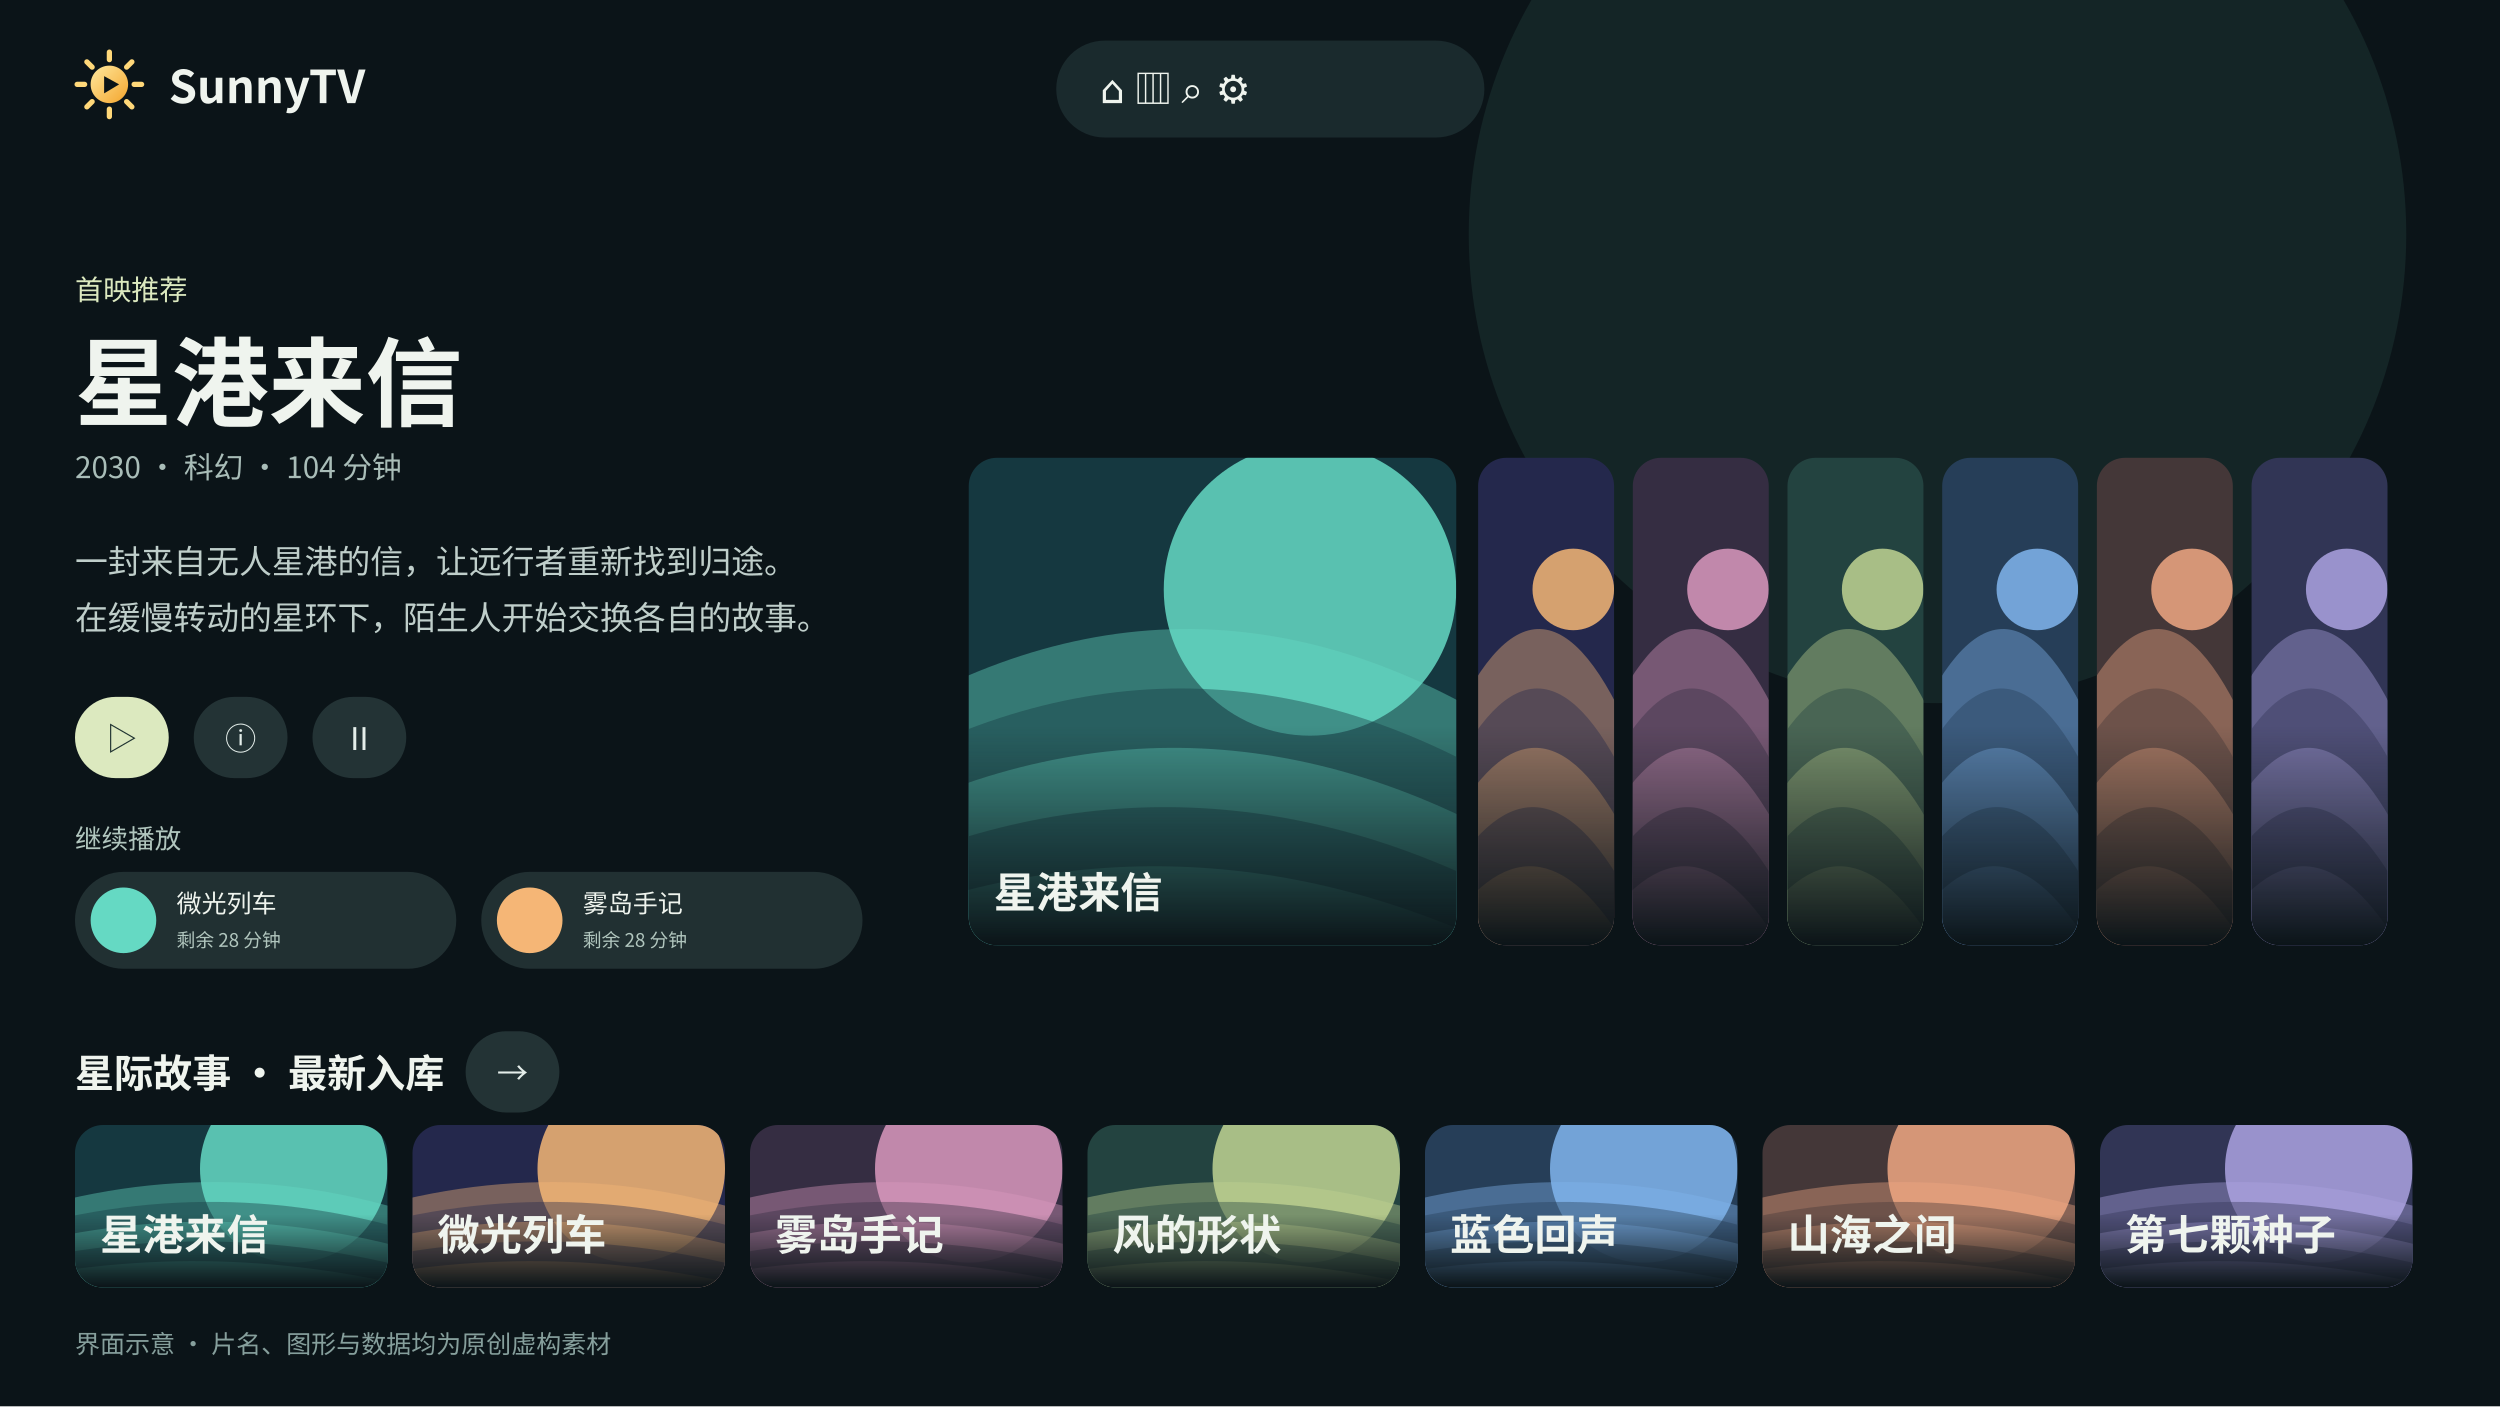
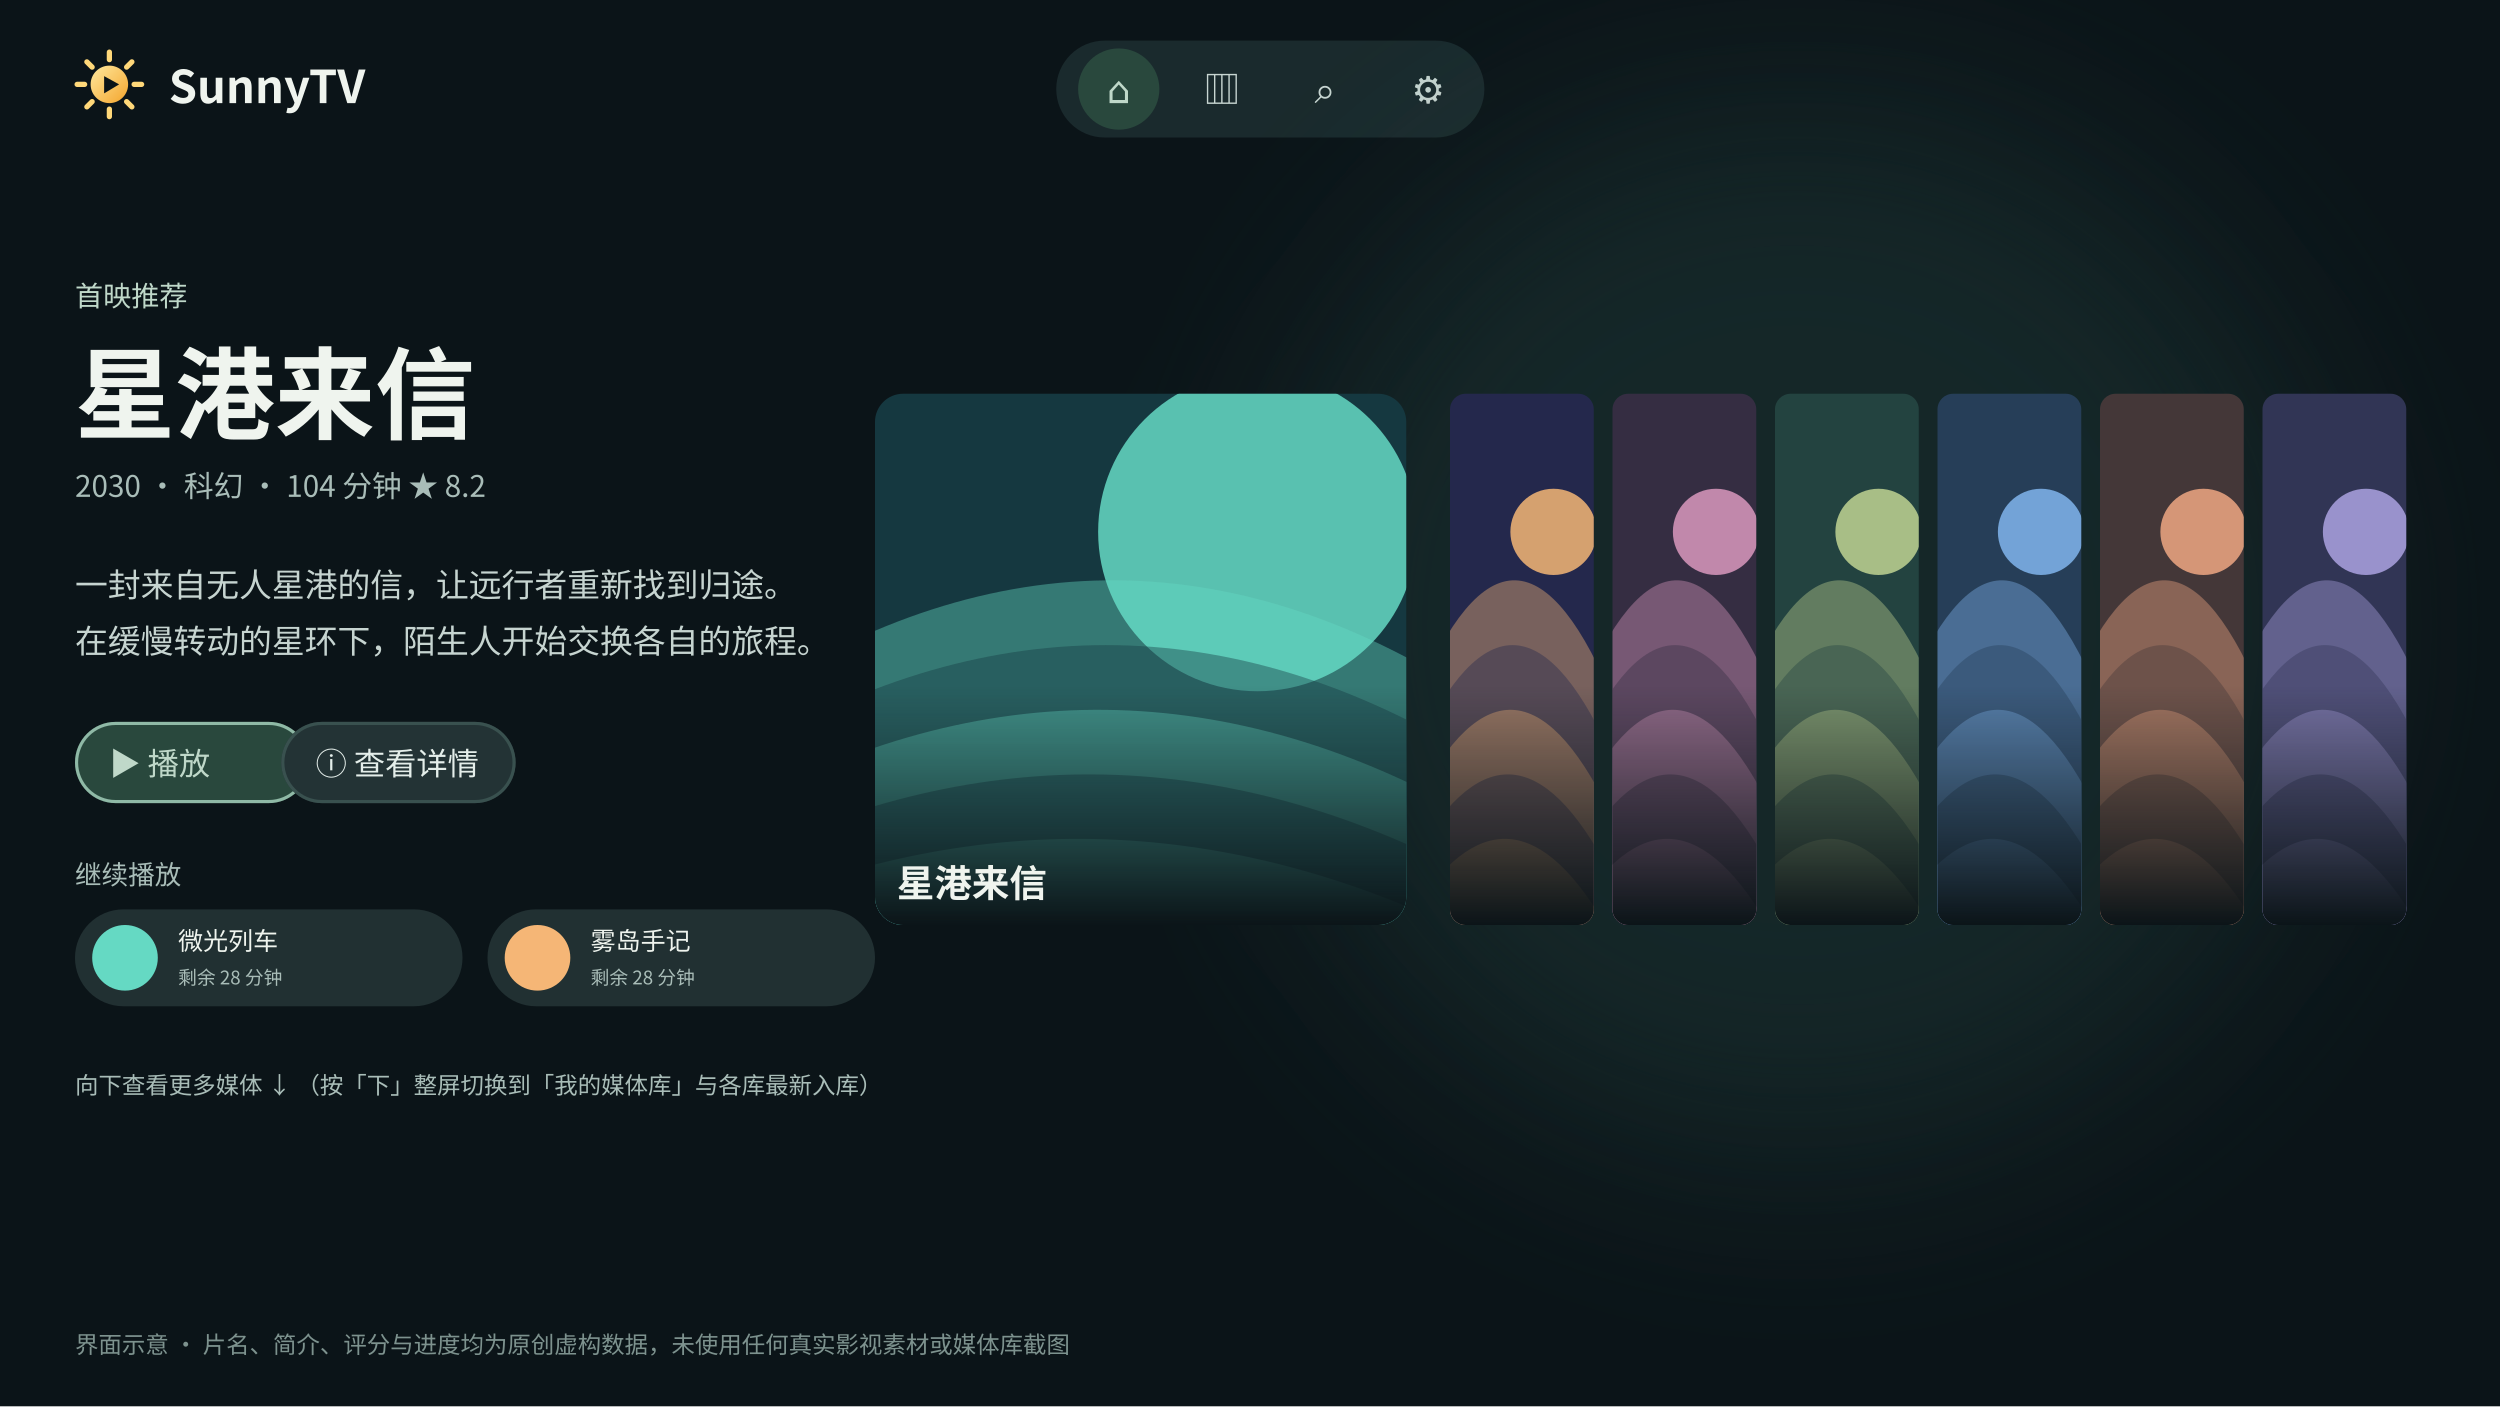
<svg xmlns="http://www.w3.org/2000/svg" width="1600" height="900" viewBox="0 0 1600 900" role="img" aria-label="SunnyTV 首页界面示意">
  <defs>
    <linearGradient id="gold" x2="1" y2="1">
      <stop stop-color="#ffe99e" />
      <stop offset="1" stop-color="#f4a52d" />
    </linearGradient>
    <linearGradient id="fade" x2="0" y2="1">
      <stop stop-color="#0b1418" stop-opacity="0" />
      <stop offset="1" stop-color="#0b1418" />
    </linearGradient>
+     <linearGradient id="screen" x2="0" y2="1">
+       <stop stop-color="#132126" />
+       <stop offset="1" stop-color="#0d181c" />
+     </linearGradient>
+     <filter id="lift" x="-24%" y="-24%" width="148%" height="148%">
+       <feDropShadow dx="0" dy="14" stdDeviation="16" flood-color="#04090b" flood-opacity=".55" />
+     </filter>
+     <filter id="glow" x="-30%" y="-30%" width="160%" height="160%">
+       <feGaussianBlur stdDeviation="70" />
+     </filter>
  </defs>
-   <g font-family="Microsoft YaHei, Noto Sans CJK SC, sans-serif">
+   <g font-family="Microsoft YaHei, Noto Sans CJK SC, Source Han Sans SC, sans-serif">
    <rect x="0" y="0" width="1600" height="900" rx="0" fill="#0b1418" />
    <g transform="translate(46 30) scale(0.48)">
      <g stroke="#ffd879" stroke-width="7" stroke-linecap="round">
        <path d="M50 7V17 M50 83V93 M7 50H17 M83 50H93 M20 20L27 27 M73 73L80 80 M20 80L27 73 M73 27L80 20" />
      </g>
      <path fill="url(#gold)" fill-rule="evenodd" d="M50 25 A25 25 0 1 1 50 75 A25 25 0 1 1 50 25Z M43 39V62L63 50Z" />
    </g>
    <text x="108" y="66" fill="#eff4ee" font-size="29" font-weight="700">SunnyTV</text>
    <rect x="676" y="26" width="274" height="62" rx="31" fill="#1a2a2d" />
-     <text x="704" y="66" fill="#eff4ee" font-size="25" font-weight="400">⌂    ▥    ⌕    ⚙</text>
-     <circle cx="1240" cy="150" r="300" fill="#244540" opacity=".35" />
-     <text x="48" y="192" fill="#dce9bf" font-size="18" font-weight="400">首映推荐</text>
-     <text x="48" y="268" fill="#eff4ee" font-size="62" font-weight="700">星港来信</text>
-     <text x="48" y="306" fill="#a9bdb8" font-size="19" font-weight="400">2030 · 科幻 · 104 分钟</text>
-     <text x="48" y="367" fill="#bfceca" font-size="21" font-weight="400">一封来自无人星港的信，让远行者重新找到归途。</text>
-     <text x="48" y="403" fill="#bfceca" font-size="21" font-weight="400">在缓慢转动的星环下，陌生人开始交换各自的故事。</text>
-     <rect x="48" y="446" width="60" height="52" rx="26" fill="#dce9bf" />
-     <text x="68" y="480" fill="#203331" font-size="20" font-weight="400">▷</text>
-     <rect x="124" y="446" width="60" height="52" rx="26" fill="#233335" />
-     <text x="144" y="480" fill="#e4eeea" font-size="20" font-weight="400">ⓘ</text>
-     <rect x="200" y="446" width="60" height="52" rx="26" fill="#233335" />
-     <text x="220" y="480" fill="#e4eeea" font-size="20" font-weight="400">Ⅱ</text>
-     <text x="48" y="543" fill="#b1c6be" font-size="17" font-weight="400">继续播放</text>
-     <rect x="48" y="558" width="244" height="62" rx="31" fill="#213032" />
-     <circle cx="79" cy="589" r="21" fill="#65d9c3" />
-     <text x="113" y="584" fill="#eff4ee" font-size="16" font-weight="400">微光列车</text>
-     <text x="113" y="606" fill="#b1c6be" font-size="12" font-weight="400">剩余 28 分钟</text>
-     <rect x="308" y="558" width="244" height="62" rx="31" fill="#213032" />
-     <circle cx="339" cy="589" r="21" fill="#f5b676" />
-     <text x="373" y="584" fill="#eff4ee" font-size="16" font-weight="400">雾岛手记</text>
-     <text x="373" y="606" fill="#b1c6be" font-size="12" font-weight="400">剩余 28 分钟</text>
+     <circle cx="716" cy="57" r="26" fill="#29483d" />
+     <text x="716" y="66" fill="#bfd8c9" font-size="24" font-weight="400" text-anchor="middle">⌂</text>
+     <text x="782" y="66" fill="#c8d6d2" font-size="24" font-weight="400" text-anchor="middle">▥</text>
+     <text x="848" y="66" fill="#c8d6d2" font-size="24" font-weight="400" text-anchor="middle">⌕</text>
+     <text x="914" y="66" fill="#c8d6d2" font-size="24" font-weight="400" text-anchor="middle">⚙</text>
+     <circle cx="1150" cy="400" r="340" fill="#274a44" opacity=".36" filter="url(#glow)" />
+     <text x="48" y="196" fill="#bfd8c9" font-size="18" font-weight="400">首映推荐</text>
+     <text x="48" y="276" fill="#eff4ee" font-size="64" font-weight="700">星港来信</text>
+     <text x="48" y="318" fill="#a9bdb8" font-size="19" font-weight="400">2030 · 科幻 · 104 分钟    ★ 8.2</text>
+     <text x="48" y="382" fill="#c6d4d0" font-size="21" font-weight="400">一封来自无人星港的信，让远行者重新找到归途。</text>
+     <text x="48" y="418" fill="#c6d4d0" font-size="21" font-weight="400">在缓慢转动的星环下，陌生人开始交换各自的旅程。</text>
+     <rect x="48" y="462" width="150" height="52" rx="26" fill="#29483d" />
+     <rect x="49" y="463" width="148" height="50" rx="25" fill="none" stroke="#8fb9a6" stroke-width="2" />
+     <text x="70" y="496" fill="#bfd8c9" font-size="20" font-weight="400">▶  播放</text>
+     <rect x="180" y="462" width="150" height="52" rx="26" fill="#233335" />
+     <rect x="181" y="463" width="148" height="50" rx="25" fill="none" stroke="#39514f" stroke-width="2" />
+     <text x="202" y="496" fill="#e4eeea" font-size="20" font-weight="400">ⓘ  查看详情</text>
+     <text x="48" y="566" fill="#a9bdb8" font-size="17" font-weight="400">继续播放</text>
+     <rect x="48" y="582" width="248" height="62" rx="31" fill="#213032" />
+     <circle cx="80" cy="613" r="21" fill="#65d9c3" />
+     <text x="114" y="608" fill="#eff4ee" font-size="16" font-weight="400">微光列车</text>
+     <text x="114" y="630" fill="#a9bdb8" font-size="12" font-weight="400">剩余 28 分钟</text>
+     <rect x="312" y="582" width="248" height="62" rx="31" fill="#213032" />
+     <circle cx="344" cy="613" r="21" fill="#f5b676" />
+     <text x="378" y="608" fill="#eff4ee" font-size="16" font-weight="400">雾岛手记</text>
+     <text x="378" y="630" fill="#a9bdb8" font-size="12" font-weight="400">剩余 28 分钟</text>
+     <text x="48" y="700" fill="#a9bdb8" font-size="15" font-weight="400">向下查看更多媒体  ↓        （按「下」整屏切换到「我的媒体库」与各库最新入库）</text>
    <defs>
-       <clipPath id="p620_293">
-         <rect x="620" y="293" width="312" height="312" rx="18" fill="white" />
+       <clipPath id="p560_252_0">
+         <rect x="560" y="252" width="340" height="340" rx="18" fill="white" />
      </clipPath>
    </defs>
-     <g clip-path="url(#p620_293)">
-       <rect x="620" y="293" width="312" height="312" rx="0" fill="#153840" />
-       <circle cx="838.4" cy="377.24" r="93.6" fill="#65d9c3" opacity=".85" />
-       <path d="M557.6 464.6 Q776.0 330.44 994.4 486.44 L994.4 605 H557.6Z" fill="#65d9c3" opacity=".4" />
-       <path d="M557.6 495.8 Q776.0 374.12 994.4 520.76 L994.4 605 H557.6Z" fill="#153840" opacity=".4" />
-       <path d="M557.6 527.0 Q776.0 417.8 994.4 555.08 L994.4 605 H557.6Z" fill="#65d9c3" opacity=".4" />
-       <path d="M557.6 558.2 Q776.0 461.48 994.4 589.4 L994.4 605 H557.6Z" fill="#153840" opacity=".4" />
-       <path d="M557.6 589.4 Q776.0 505.16 994.4 623.72 L994.4 605 H557.6Z" fill="#65d9c3" opacity=".4" />
-       <rect x="620" y="464.6" width="312" height="140.4" rx="0" fill="url(#fade)" />
-       <text x="636" y="581" fill="#eff4ee" font-size="27" font-weight="600">星港来信</text>
+     <g clip-path="url(#p560_252_0)">
+       <rect x="560" y="252" width="340" height="340" rx="0" fill="#153840" />
+       <circle cx="804.8" cy="340.4" r="102.0" fill="#65d9c3" opacity=".85" />
+       <path d="M492.0 439.0 Q730.0 292.8 968.0 462.8 L968.0 592 H492.0Z" fill="#65d9c3" opacity=".4" />
+       <path d="M492.0 473.0 Q730.0 340.4 968.0 500.2 L968.0 592 H492.0Z" fill="#153840" opacity=".4" />
+       <path d="M492.0 507.0 Q730.0 388.0 968.0 537.6 L968.0 592 H492.0Z" fill="#65d9c3" opacity=".4" />
+       <path d="M492.0 541.0 Q730.0 435.6 968.0 575.0 L968.0 592 H492.0Z" fill="#153840" opacity=".4" />
+       <path d="M492.0 575.0 Q730.0 483.2 968.0 612.4 L968.0 592 H492.0Z" fill="#65d9c3" opacity=".4" />
+       <rect x="560" y="439.0" width="340" height="153.0" rx="0" fill="url(#fade)" />
+       <text x="574" y="574" fill="#eff4ee" font-size="24" font-weight="600">星港来信</text>
    </g>
    <defs>
-       <clipPath id="p946_293">
-         <rect x="946" y="293" width="87" height="312" rx="18" fill="white" />
+       <clipPath id="p928_252_1">
+         <rect x="928" y="252" width="92" height="340" rx="10" fill="white" />
      </clipPath>
    </defs>
-     <g clip-path="url(#p946_293)">
-       <rect x="946" y="293" width="87" height="312" rx="0" fill="#24284c" />
-       <circle cx="1006.9" cy="377.24" r="26.1" fill="#f5b676" opacity=".85" />
-       <path d="M928.6 464.6 Q989.5 330.44 1050.4 486.44 L1050.4 605 H928.6Z" fill="#f5b676" opacity=".4" />
-       <path d="M928.6 495.8 Q989.5 374.12 1050.4 520.76 L1050.4 605 H928.6Z" fill="#24284c" opacity=".4" />
-       <path d="M928.6 527.0 Q989.5 417.8 1050.4 555.08 L1050.4 605 H928.6Z" fill="#f5b676" opacity=".4" />
-       <path d="M928.6 558.2 Q989.5 461.48 1050.4 589.4 L1050.4 605 H928.6Z" fill="#24284c" opacity=".4" />
-       <path d="M928.6 589.4 Q989.5 505.16 1050.4 623.72 L1050.4 605 H928.6Z" fill="#f5b676" opacity=".4" />
-       <rect x="946" y="464.6" width="87" height="140.4" rx="0" fill="url(#fade)" />
+     <g clip-path="url(#p928_252_1)">
+       <rect x="928" y="252" width="92" height="340" rx="0" fill="#24284c" />
+       <circle cx="994.24" cy="340.4" r="27.6" fill="#f5b676" opacity=".85" />
+       <path d="M909.6 439.0 Q974.0 292.8 1038.4 462.8 L1038.4 592 H909.6Z" fill="#f5b676" opacity=".4" />
+       <path d="M909.6 473.0 Q974.0 340.4 1038.4 500.2 L1038.4 592 H909.6Z" fill="#24284c" opacity=".4" />
+       <path d="M909.6 507.0 Q974.0 388.0 1038.4 537.6 L1038.4 592 H909.6Z" fill="#f5b676" opacity=".4" />
+       <path d="M909.6 541.0 Q974.0 435.6 1038.4 575.0 L1038.4 592 H909.6Z" fill="#24284c" opacity=".4" />
+       <path d="M909.6 575.0 Q974.0 483.2 1038.4 612.4 L1038.4 592 H909.6Z" fill="#f5b676" opacity=".4" />
+       <rect x="928" y="439.0" width="92" height="153.0" rx="0" fill="url(#fade)" />
    </g>
    <defs>
-       <clipPath id="p1045_293">
-         <rect x="1045" y="293" width="87" height="312" rx="18" fill="white" />
+       <clipPath id="p1032_252_2">
+         <rect x="1032" y="252" width="92" height="340" rx="10" fill="white" />
      </clipPath>
    </defs>
-     <g clip-path="url(#p1045_293)">
-       <rect x="1045" y="293" width="87" height="312" rx="0" fill="#352d42" />
-       <circle cx="1105.9" cy="377.24" r="26.1" fill="#d998bd" opacity=".85" />
-       <path d="M1027.6 464.6 Q1088.5 330.44 1149.4 486.44 L1149.4 605 H1027.6Z" fill="#d998bd" opacity=".4" />
-       <path d="M1027.6 495.8 Q1088.5 374.12 1149.4 520.76 L1149.4 605 H1027.6Z" fill="#352d42" opacity=".4" />
-       <path d="M1027.6 527.0 Q1088.5 417.8 1149.4 555.08 L1149.4 605 H1027.6Z" fill="#d998bd" opacity=".4" />
-       <path d="M1027.6 558.2 Q1088.5 461.48 1149.4 589.4 L1149.4 605 H1027.6Z" fill="#352d42" opacity=".4" />
-       <path d="M1027.6 589.4 Q1088.5 505.16 1149.4 623.72 L1149.4 605 H1027.6Z" fill="#d998bd" opacity=".4" />
-       <rect x="1045" y="464.6" width="87" height="140.4" rx="0" fill="url(#fade)" />
+     <g clip-path="url(#p1032_252_2)">
+       <rect x="1032" y="252" width="92" height="340" rx="0" fill="#352d42" />
+       <circle cx="1098.24" cy="340.4" r="27.6" fill="#d998bd" opacity=".85" />
+       <path d="M1013.6 439.0 Q1078.0 292.8 1142.4 462.8 L1142.4 592 H1013.6Z" fill="#d998bd" opacity=".4" />
+       <path d="M1013.6 473.0 Q1078.0 340.4 1142.4 500.2 L1142.4 592 H1013.6Z" fill="#352d42" opacity=".4" />
+       <path d="M1013.6 507.0 Q1078.0 388.0 1142.4 537.6 L1142.4 592 H1013.6Z" fill="#d998bd" opacity=".4" />
+       <path d="M1013.6 541.0 Q1078.0 435.6 1142.4 575.0 L1142.4 592 H1013.6Z" fill="#352d42" opacity=".4" />
+       <path d="M1013.6 575.0 Q1078.0 483.2 1142.4 612.4 L1142.4 592 H1013.6Z" fill="#d998bd" opacity=".4" />
+       <rect x="1032" y="439.0" width="92" height="153.0" rx="0" fill="url(#fade)" />
    </g>
    <defs>
-       <clipPath id="p1144_293">
-         <rect x="1144" y="293" width="87" height="312" rx="18" fill="white" />
+       <clipPath id="p1136_252_3">
+         <rect x="1136" y="252" width="92" height="340" rx="10" fill="white" />
      </clipPath>
    </defs>
-     <g clip-path="url(#p1144_293)">
-       <rect x="1144" y="293" width="87" height="312" rx="0" fill="#234340" />
-       <circle cx="1204.9" cy="377.24" r="26.1" fill="#c0d392" opacity=".85" />
-       <path d="M1126.6 464.6 Q1187.5 330.44 1248.4 486.44 L1248.4 605 H1126.6Z" fill="#c0d392" opacity=".4" />
-       <path d="M1126.6 495.8 Q1187.5 374.12 1248.4 520.76 L1248.4 605 H1126.6Z" fill="#234340" opacity=".4" />
-       <path d="M1126.6 527.0 Q1187.5 417.8 1248.4 555.08 L1248.4 605 H1126.6Z" fill="#c0d392" opacity=".4" />
-       <path d="M1126.6 558.2 Q1187.5 461.48 1248.4 589.4 L1248.4 605 H1126.6Z" fill="#234340" opacity=".4" />
-       <path d="M1126.6 589.4 Q1187.5 505.16 1248.4 623.72 L1248.4 605 H1126.6Z" fill="#c0d392" opacity=".4" />
-       <rect x="1144" y="464.6" width="87" height="140.4" rx="0" fill="url(#fade)" />
+     <g clip-path="url(#p1136_252_3)">
+       <rect x="1136" y="252" width="92" height="340" rx="0" fill="#234340" />
+       <circle cx="1202.24" cy="340.4" r="27.6" fill="#c0d392" opacity=".85" />
+       <path d="M1117.6 439.0 Q1182.0 292.8 1246.4 462.8 L1246.4 592 H1117.6Z" fill="#c0d392" opacity=".4" />
+       <path d="M1117.6 473.0 Q1182.0 340.4 1246.4 500.2 L1246.4 592 H1117.6Z" fill="#234340" opacity=".4" />
+       <path d="M1117.6 507.0 Q1182.0 388.0 1246.4 537.6 L1246.4 592 H1117.6Z" fill="#c0d392" opacity=".4" />
+       <path d="M1117.6 541.0 Q1182.0 435.6 1246.4 575.0 L1246.4 592 H1117.6Z" fill="#234340" opacity=".4" />
+       <path d="M1117.6 575.0 Q1182.0 483.2 1246.4 612.4 L1246.4 592 H1117.6Z" fill="#c0d392" opacity=".4" />
+       <rect x="1136" y="439.0" width="92" height="153.0" rx="0" fill="url(#fade)" />
    </g>
    <defs>
-       <clipPath id="p1243_293">
-         <rect x="1243" y="293" width="87" height="312" rx="18" fill="white" />
+       <clipPath id="p1240_252_4">
+         <rect x="1240" y="252" width="92" height="340" rx="10" fill="white" />
      </clipPath>
    </defs>
-     <g clip-path="url(#p1243_293)">
-       <rect x="1243" y="293" width="87" height="312" rx="0" fill="#263e58" />
-       <circle cx="1303.9" cy="377.24" r="26.1" fill="#80b5ed" opacity=".85" />
-       <path d="M1225.6 464.6 Q1286.5 330.44 1347.4 486.44 L1347.4 605 H1225.6Z" fill="#80b5ed" opacity=".4" />
-       <path d="M1225.6 495.8 Q1286.5 374.12 1347.4 520.76 L1347.4 605 H1225.6Z" fill="#263e58" opacity=".4" />
-       <path d="M1225.6 527.0 Q1286.5 417.8 1347.4 555.08 L1347.4 605 H1225.6Z" fill="#80b5ed" opacity=".4" />
-       <path d="M1225.6 558.2 Q1286.5 461.48 1347.4 589.4 L1347.4 605 H1225.6Z" fill="#263e58" opacity=".4" />
-       <path d="M1225.6 589.4 Q1286.5 505.16 1347.4 623.72 L1347.4 605 H1225.6Z" fill="#80b5ed" opacity=".4" />
-       <rect x="1243" y="464.6" width="87" height="140.4" rx="0" fill="url(#fade)" />
+     <g clip-path="url(#p1240_252_4)">
+       <rect x="1240" y="252" width="92" height="340" rx="0" fill="#263e58" />
+       <circle cx="1306.24" cy="340.4" r="27.6" fill="#80b5ed" opacity=".85" />
+       <path d="M1221.6 439.0 Q1286.0 292.8 1350.4 462.8 L1350.4 592 H1221.6Z" fill="#80b5ed" opacity=".4" />
+       <path d="M1221.6 473.0 Q1286.0 340.4 1350.4 500.2 L1350.4 592 H1221.6Z" fill="#263e58" opacity=".4" />
+       <path d="M1221.6 507.0 Q1286.0 388.0 1350.4 537.6 L1350.4 592 H1221.6Z" fill="#80b5ed" opacity=".4" />
+       <path d="M1221.6 541.0 Q1286.0 435.6 1350.4 575.0 L1350.4 592 H1221.6Z" fill="#263e58" opacity=".4" />
+       <path d="M1221.6 575.0 Q1286.0 483.2 1350.4 612.4 L1350.4 592 H1221.6Z" fill="#80b5ed" opacity=".4" />
+       <rect x="1240" y="439.0" width="92" height="153.0" rx="0" fill="url(#fade)" />
    </g>
    <defs>
-       <clipPath id="p1342_293">
-         <rect x="1342" y="293" width="87" height="312" rx="18" fill="white" />
+       <clipPath id="p1344_252_5">
+         <rect x="1344" y="252" width="92" height="340" rx="10" fill="white" />
      </clipPath>
    </defs>
-     <g clip-path="url(#p1342_293)">
-       <rect x="1342" y="293" width="87" height="312" rx="0" fill="#443738" />
-       <circle cx="1402.9" cy="377.24" r="26.1" fill="#efa783" opacity=".85" />
-       <path d="M1324.6 464.6 Q1385.5 330.44 1446.4 486.44 L1446.4 605 H1324.6Z" fill="#efa783" opacity=".4" />
-       <path d="M1324.6 495.8 Q1385.5 374.12 1446.4 520.76 L1446.4 605 H1324.6Z" fill="#443738" opacity=".4" />
-       <path d="M1324.6 527.0 Q1385.5 417.8 1446.4 555.08 L1446.4 605 H1324.6Z" fill="#efa783" opacity=".4" />
-       <path d="M1324.6 558.2 Q1385.5 461.48 1446.4 589.4 L1446.4 605 H1324.6Z" fill="#443738" opacity=".4" />
-       <path d="M1324.6 589.4 Q1385.5 505.16 1446.4 623.72 L1446.4 605 H1324.6Z" fill="#efa783" opacity=".4" />
-       <rect x="1342" y="464.6" width="87" height="140.4" rx="0" fill="url(#fade)" />
+     <g clip-path="url(#p1344_252_5)">
+       <rect x="1344" y="252" width="92" height="340" rx="0" fill="#443738" />
+       <circle cx="1410.24" cy="340.4" r="27.6" fill="#efa783" opacity=".85" />
+       <path d="M1325.6 439.0 Q1390.0 292.8 1454.4 462.8 L1454.4 592 H1325.6Z" fill="#efa783" opacity=".4" />
+       <path d="M1325.6 473.0 Q1390.0 340.4 1454.4 500.2 L1454.4 592 H1325.6Z" fill="#443738" opacity=".4" />
+       <path d="M1325.6 507.0 Q1390.0 388.0 1454.4 537.6 L1454.4 592 H1325.6Z" fill="#efa783" opacity=".4" />
+       <path d="M1325.6 541.0 Q1390.0 435.6 1454.4 575.0 L1454.4 592 H1325.6Z" fill="#443738" opacity=".4" />
+       <path d="M1325.6 575.0 Q1390.0 483.2 1454.4 612.4 L1454.4 592 H1325.6Z" fill="#efa783" opacity=".4" />
+       <rect x="1344" y="439.0" width="92" height="153.0" rx="0" fill="url(#fade)" />
    </g>
    <defs>
-       <clipPath id="p1441_293">
-         <rect x="1441" y="293" width="87" height="312" rx="18" fill="white" />
+       <clipPath id="p1448_252_6">
+         <rect x="1448" y="252" width="92" height="340" rx="10" fill="white" />
      </clipPath>
    </defs>
-     <g clip-path="url(#p1441_293)">
-       <rect x="1441" y="293" width="87" height="312" rx="0" fill="#313555" />
-       <circle cx="1501.9" cy="377.24" r="26.1" fill="#aca2e1" opacity=".85" />
-       <path d="M1423.6 464.6 Q1484.5 330.44 1545.4 486.44 L1545.4 605 H1423.6Z" fill="#aca2e1" opacity=".4" />
-       <path d="M1423.6 495.8 Q1484.5 374.12 1545.4 520.76 L1545.4 605 H1423.6Z" fill="#313555" opacity=".4" />
-       <path d="M1423.6 527.0 Q1484.5 417.8 1545.4 555.08 L1545.4 605 H1423.6Z" fill="#aca2e1" opacity=".4" />
-       <path d="M1423.6 558.2 Q1484.5 461.48 1545.4 589.4 L1545.4 605 H1423.6Z" fill="#313555" opacity=".4" />
-       <path d="M1423.6 589.4 Q1484.5 505.16 1545.4 623.72 L1545.4 605 H1423.6Z" fill="#aca2e1" opacity=".4" />
-       <rect x="1441" y="464.6" width="87" height="140.4" rx="0" fill="url(#fade)" />
+     <g clip-path="url(#p1448_252_6)">
+       <rect x="1448" y="252" width="92" height="340" rx="0" fill="#313555" />
+       <circle cx="1514.24" cy="340.4" r="27.6" fill="#aca2e1" opacity=".85" />
+       <path d="M1429.6 439.0 Q1494.0 292.8 1558.4 462.8 L1558.4 592 H1429.6Z" fill="#aca2e1" opacity=".4" />
+       <path d="M1429.6 473.0 Q1494.0 340.4 1558.4 500.2 L1558.4 592 H1429.6Z" fill="#313555" opacity=".4" />
+       <path d="M1429.6 507.0 Q1494.0 388.0 1558.4 537.6 L1558.4 592 H1429.6Z" fill="#aca2e1" opacity=".4" />
+       <path d="M1429.6 541.0 Q1494.0 435.6 1558.4 575.0 L1558.4 592 H1429.6Z" fill="#313555" opacity=".4" />
+       <path d="M1429.6 575.0 Q1494.0 483.2 1558.4 612.4 L1558.4 592 H1429.6Z" fill="#aca2e1" opacity=".4" />
+       <rect x="1448" y="439.0" width="92" height="153.0" rx="0" fill="url(#fade)" />
    </g>
-     <text x="48" y="696" fill="#eff4ee" font-size="25" font-weight="600">星际故事 · 最新入库</text>
-     <rect x="298" y="660" width="60" height="52" rx="26" fill="#233335" />
-     <text x="318" y="694" fill="#e4eeea" font-size="20" font-weight="400">→</text>
-     <defs>
-       <clipPath id="p48_720">
-         <rect x="48" y="720" width="200" height="104" rx="18" fill="white" />
-       </clipPath>
-     </defs>
-     <g clip-path="url(#p48_720)">
-       <rect x="48" y="720" width="200" height="104" rx="0" fill="#153840" />
-       <circle cx="188.0" cy="748.08" r="60.0" fill="#65d9c3" opacity=".85" />
-       <path d="M8.0 777.2 Q148.0 732.48 288.0 784.48 L288.0 824 H8.0Z" fill="#65d9c3" opacity=".4" />
-       <path d="M8.0 787.6 Q148.0 747.04 288.0 795.92 L288.0 824 H8.0Z" fill="#153840" opacity=".4" />
-       <path d="M8.0 798.0 Q148.0 761.6 288.0 807.36 L288.0 824 H8.0Z" fill="#65d9c3" opacity=".4" />
-       <path d="M8.0 808.4 Q148.0 776.16 288.0 818.8 L288.0 824 H8.0Z" fill="#153840" opacity=".4" />
-       <path d="M8.0 818.8 Q148.0 790.72 288.0 830.24 L288.0 824 H8.0Z" fill="#65d9c3" opacity=".4" />
-       <rect x="48" y="777.2" width="200" height="46.8" rx="0" fill="url(#fade)" />
-       <text x="64" y="800" fill="#eff4ee" font-size="27" font-weight="600">星港来信</text>
-     </g>
-     <defs>
-       <clipPath id="p264_720">
-         <rect x="264" y="720" width="200" height="104" rx="18" fill="white" />
-       </clipPath>
-     </defs>
-     <g clip-path="url(#p264_720)">
-       <rect x="264" y="720" width="200" height="104" rx="0" fill="#24284c" />
-       <circle cx="404.0" cy="748.08" r="60.0" fill="#f5b676" opacity=".85" />
-       <path d="M224.0 777.2 Q364.0 732.48 504.0 784.48 L504.0 824 H224.0Z" fill="#f5b676" opacity=".4" />
-       <path d="M224.0 787.6 Q364.0 747.04 504.0 795.92 L504.0 824 H224.0Z" fill="#24284c" opacity=".4" />
-       <path d="M224.0 798.0 Q364.0 761.6 504.0 807.36 L504.0 824 H224.0Z" fill="#f5b676" opacity=".4" />
-       <path d="M224.0 808.4 Q364.0 776.16 504.0 818.8 L504.0 824 H224.0Z" fill="#24284c" opacity=".4" />
-       <path d="M224.0 818.8 Q364.0 790.72 504.0 830.24 L504.0 824 H224.0Z" fill="#f5b676" opacity=".4" />
-       <rect x="264" y="777.2" width="200" height="46.8" rx="0" fill="url(#fade)" />
-       <text x="280" y="800" fill="#eff4ee" font-size="27" font-weight="600">微光列车</text>
-     </g>
-     <defs>
-       <clipPath id="p480_720">
-         <rect x="480" y="720" width="200" height="104" rx="18" fill="white" />
-       </clipPath>
-     </defs>
-     <g clip-path="url(#p480_720)">
-       <rect x="480" y="720" width="200" height="104" rx="0" fill="#352d42" />
-       <circle cx="620.0" cy="748.08" r="60.0" fill="#d998bd" opacity=".85" />
-       <path d="M440.0 777.2 Q580.0 732.48 720.0 784.48 L720.0 824 H440.0Z" fill="#d998bd" opacity=".4" />
-       <path d="M440.0 787.6 Q580.0 747.04 720.0 795.92 L720.0 824 H440.0Z" fill="#352d42" opacity=".4" />
-       <path d="M440.0 798.0 Q580.0 761.6 720.0 807.36 L720.0 824 H440.0Z" fill="#d998bd" opacity=".4" />
-       <path d="M440.0 808.4 Q580.0 776.16 720.0 818.8 L720.0 824 H440.0Z" fill="#352d42" opacity=".4" />
-       <path d="M440.0 818.8 Q580.0 790.72 720.0 830.24 L720.0 824 H440.0Z" fill="#d998bd" opacity=".4" />
-       <rect x="480" y="777.2" width="200" height="46.8" rx="0" fill="url(#fade)" />
-       <text x="496" y="800" fill="#eff4ee" font-size="27" font-weight="600">雾岛手记</text>
-     </g>
-     <defs>
-       <clipPath id="p696_720">
-         <rect x="696" y="720" width="200" height="104" rx="18" fill="white" />
-       </clipPath>
-     </defs>
-     <g clip-path="url(#p696_720)">
-       <rect x="696" y="720" width="200" height="104" rx="0" fill="#234340" />
-       <circle cx="836.0" cy="748.08" r="60.0" fill="#c0d392" opacity=".85" />
-       <path d="M656.0 777.2 Q796.0 732.48 936.0 784.48 L936.0 824 H656.0Z" fill="#c0d392" opacity=".4" />
-       <path d="M656.0 787.6 Q796.0 747.04 936.0 795.92 L936.0 824 H656.0Z" fill="#234340" opacity=".4" />
-       <path d="M656.0 798.0 Q796.0 761.6 936.0 807.36 L936.0 824 H656.0Z" fill="#c0d392" opacity=".4" />
-       <path d="M656.0 808.4 Q796.0 776.16 936.0 818.8 L936.0 824 H656.0Z" fill="#234340" opacity=".4" />
-       <path d="M656.0 818.8 Q796.0 790.72 936.0 830.24 L936.0 824 H656.0Z" fill="#c0d392" opacity=".4" />
-       <rect x="696" y="777.2" width="200" height="46.8" rx="0" fill="url(#fade)" />
-       <text x="712" y="800" fill="#eff4ee" font-size="27" font-weight="600">风的形状</text>
-     </g>
-     <defs>
-       <clipPath id="p912_720">
-         <rect x="912" y="720" width="200" height="104" rx="18" fill="white" />
-       </clipPath>
-     </defs>
-     <g clip-path="url(#p912_720)">
-       <rect x="912" y="720" width="200" height="104" rx="0" fill="#263e58" />
-       <circle cx="1052.0" cy="748.08" r="60.0" fill="#80b5ed" opacity=".85" />
-       <path d="M872.0 777.2 Q1012.0 732.48 1152.0 784.48 L1152.0 824 H872.0Z" fill="#80b5ed" opacity=".4" />
-       <path d="M872.0 787.6 Q1012.0 747.04 1152.0 795.92 L1152.0 824 H872.0Z" fill="#263e58" opacity=".4" />
-       <path d="M872.0 798.0 Q1012.0 761.6 1152.0 807.36 L1152.0 824 H872.0Z" fill="#80b5ed" opacity=".4" />
-       <path d="M872.0 808.4 Q1012.0 776.16 1152.0 818.8 L1152.0 824 H872.0Z" fill="#263e58" opacity=".4" />
-       <path d="M872.0 818.8 Q1012.0 790.72 1152.0 830.24 L1152.0 824 H872.0Z" fill="#80b5ed" opacity=".4" />
-       <rect x="912" y="777.2" width="200" height="46.8" rx="0" fill="url(#fade)" />
-       <text x="928" y="800" fill="#eff4ee" font-size="27" font-weight="600">蓝色回声</text>
-     </g>
-     <defs>
-       <clipPath id="p1128_720">
-         <rect x="1128" y="720" width="200" height="104" rx="18" fill="white" />
-       </clipPath>
-     </defs>
-     <g clip-path="url(#p1128_720)">
-       <rect x="1128" y="720" width="200" height="104" rx="0" fill="#443738" />
-       <circle cx="1268.0" cy="748.08" r="60.0" fill="#efa783" opacity=".85" />
-       <path d="M1088.0 777.2 Q1228.0 732.48 1368.0 784.48 L1368.0 824 H1088.0Z" fill="#efa783" opacity=".4" />
-       <path d="M1088.0 787.6 Q1228.0 747.04 1368.0 795.92 L1368.0 824 H1088.0Z" fill="#443738" opacity=".4" />
-       <path d="M1088.0 798.0 Q1228.0 761.6 1368.0 807.36 L1368.0 824 H1088.0Z" fill="#efa783" opacity=".4" />
-       <path d="M1088.0 808.4 Q1228.0 776.16 1368.0 818.8 L1368.0 824 H1088.0Z" fill="#443738" opacity=".4" />
-       <path d="M1088.0 818.8 Q1228.0 790.72 1368.0 830.24 L1368.0 824 H1088.0Z" fill="#efa783" opacity=".4" />
-       <rect x="1128" y="777.2" width="200" height="46.8" rx="0" fill="url(#fade)" />
-       <text x="1144" y="800" fill="#eff4ee" font-size="27" font-weight="600">山海之间</text>
-     </g>
-     <defs>
-       <clipPath id="p1344_720">
-         <rect x="1344" y="720" width="200" height="104" rx="18" fill="white" />
-       </clipPath>
-     </defs>
-     <g clip-path="url(#p1344_720)">
-       <rect x="1344" y="720" width="200" height="104" rx="0" fill="#313555" />
-       <circle cx="1484.0" cy="748.08" r="60.0" fill="#aca2e1" opacity=".85" />
-       <path d="M1304.0 777.2 Q1444.0 732.48 1584.0 784.48 L1584.0 824 H1304.0Z" fill="#aca2e1" opacity=".4" />
-       <path d="M1304.0 787.6 Q1444.0 747.04 1584.0 795.92 L1584.0 824 H1304.0Z" fill="#313555" opacity=".4" />
-       <path d="M1304.0 798.0 Q1444.0 761.6 1584.0 807.36 L1584.0 824 H1304.0Z" fill="#aca2e1" opacity=".4" />
-       <path d="M1304.0 808.4 Q1444.0 776.16 1584.0 818.8 L1584.0 824 H1304.0Z" fill="#313555" opacity=".4" />
-       <path d="M1304.0 818.8 Q1444.0 790.72 1584.0 830.24 L1584.0 824 H1304.0Z" fill="#aca2e1" opacity=".4" />
-       <rect x="1344" y="777.2" width="200" height="46.8" rx="0" fill="url(#fade)" />
-       <text x="1360" y="800" fill="#eff4ee" font-size="27" font-weight="600">第七颗种子</text>
-     </g>
-     <text x="48" y="866" fill="#869f9c" font-size="16" font-weight="400">界面示意 · 片名、图形与数据均为原创虚构素材</text>
+     <text x="48" y="866" fill="#7d928e" font-size="15" font-weight="400">界面示意 · 片名、简介、评分与进度均为原创虚构数据，未使用任何真实影视素材或媒体库截图</text>
  </g>
</svg>
